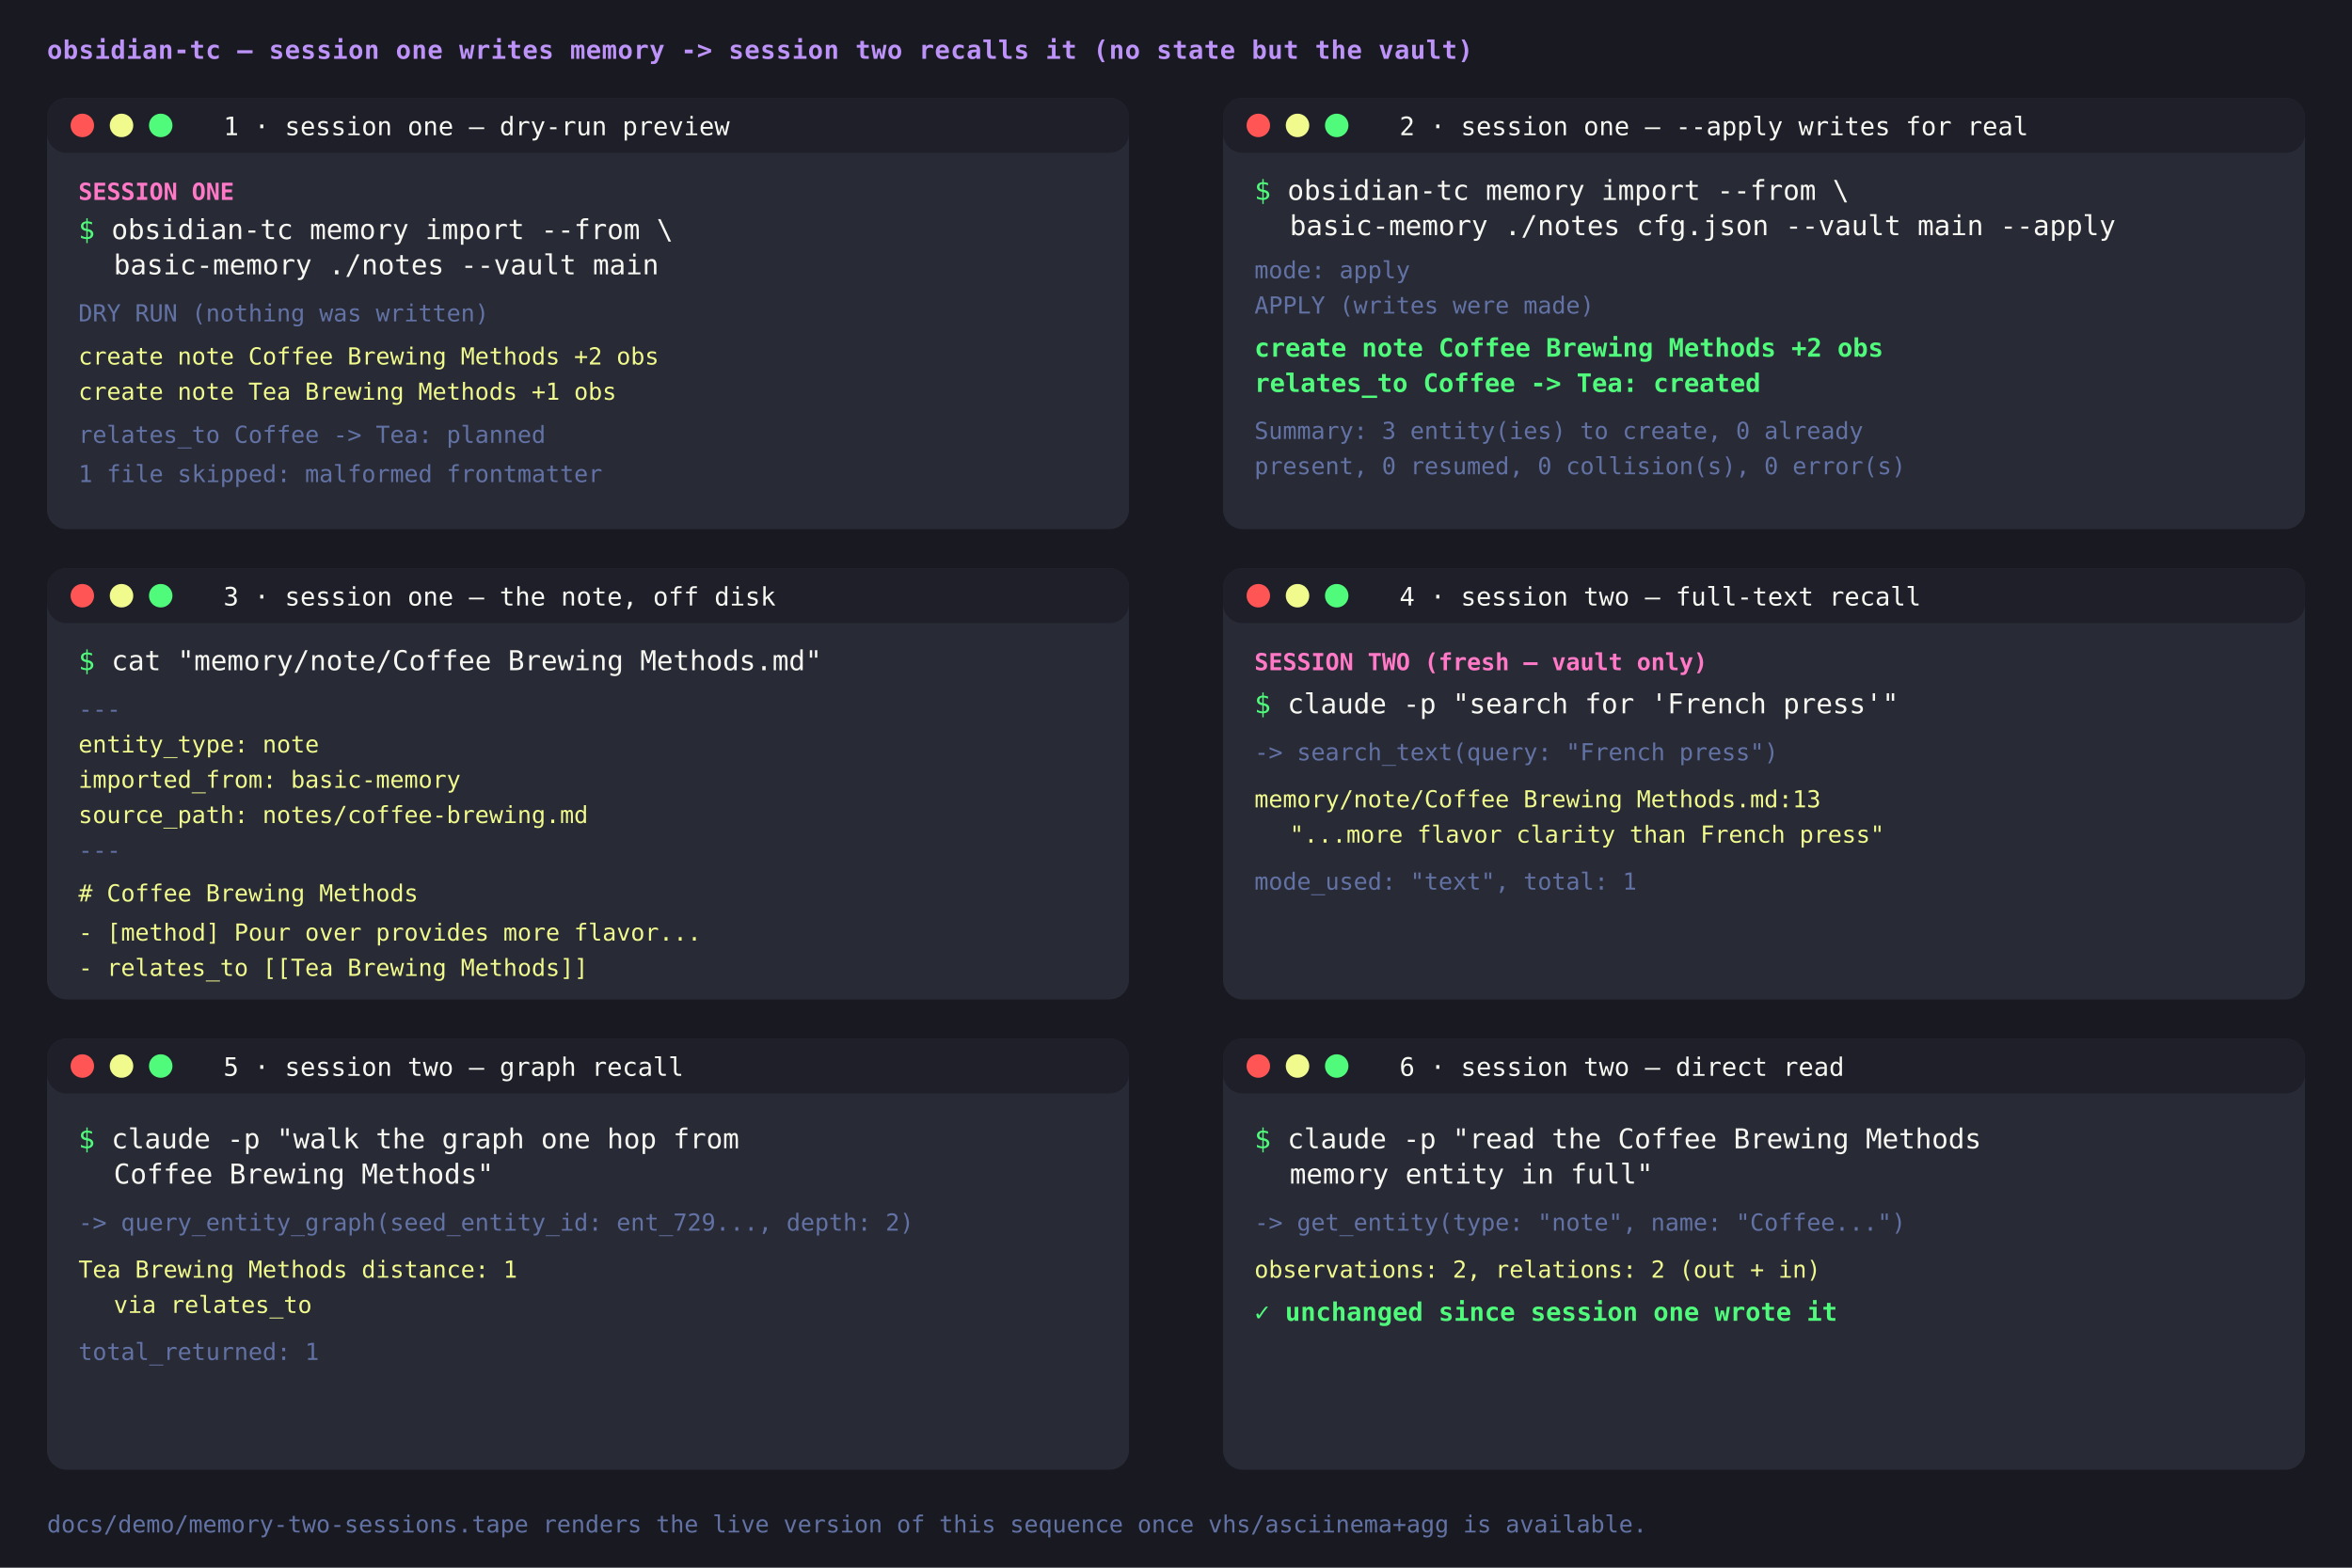
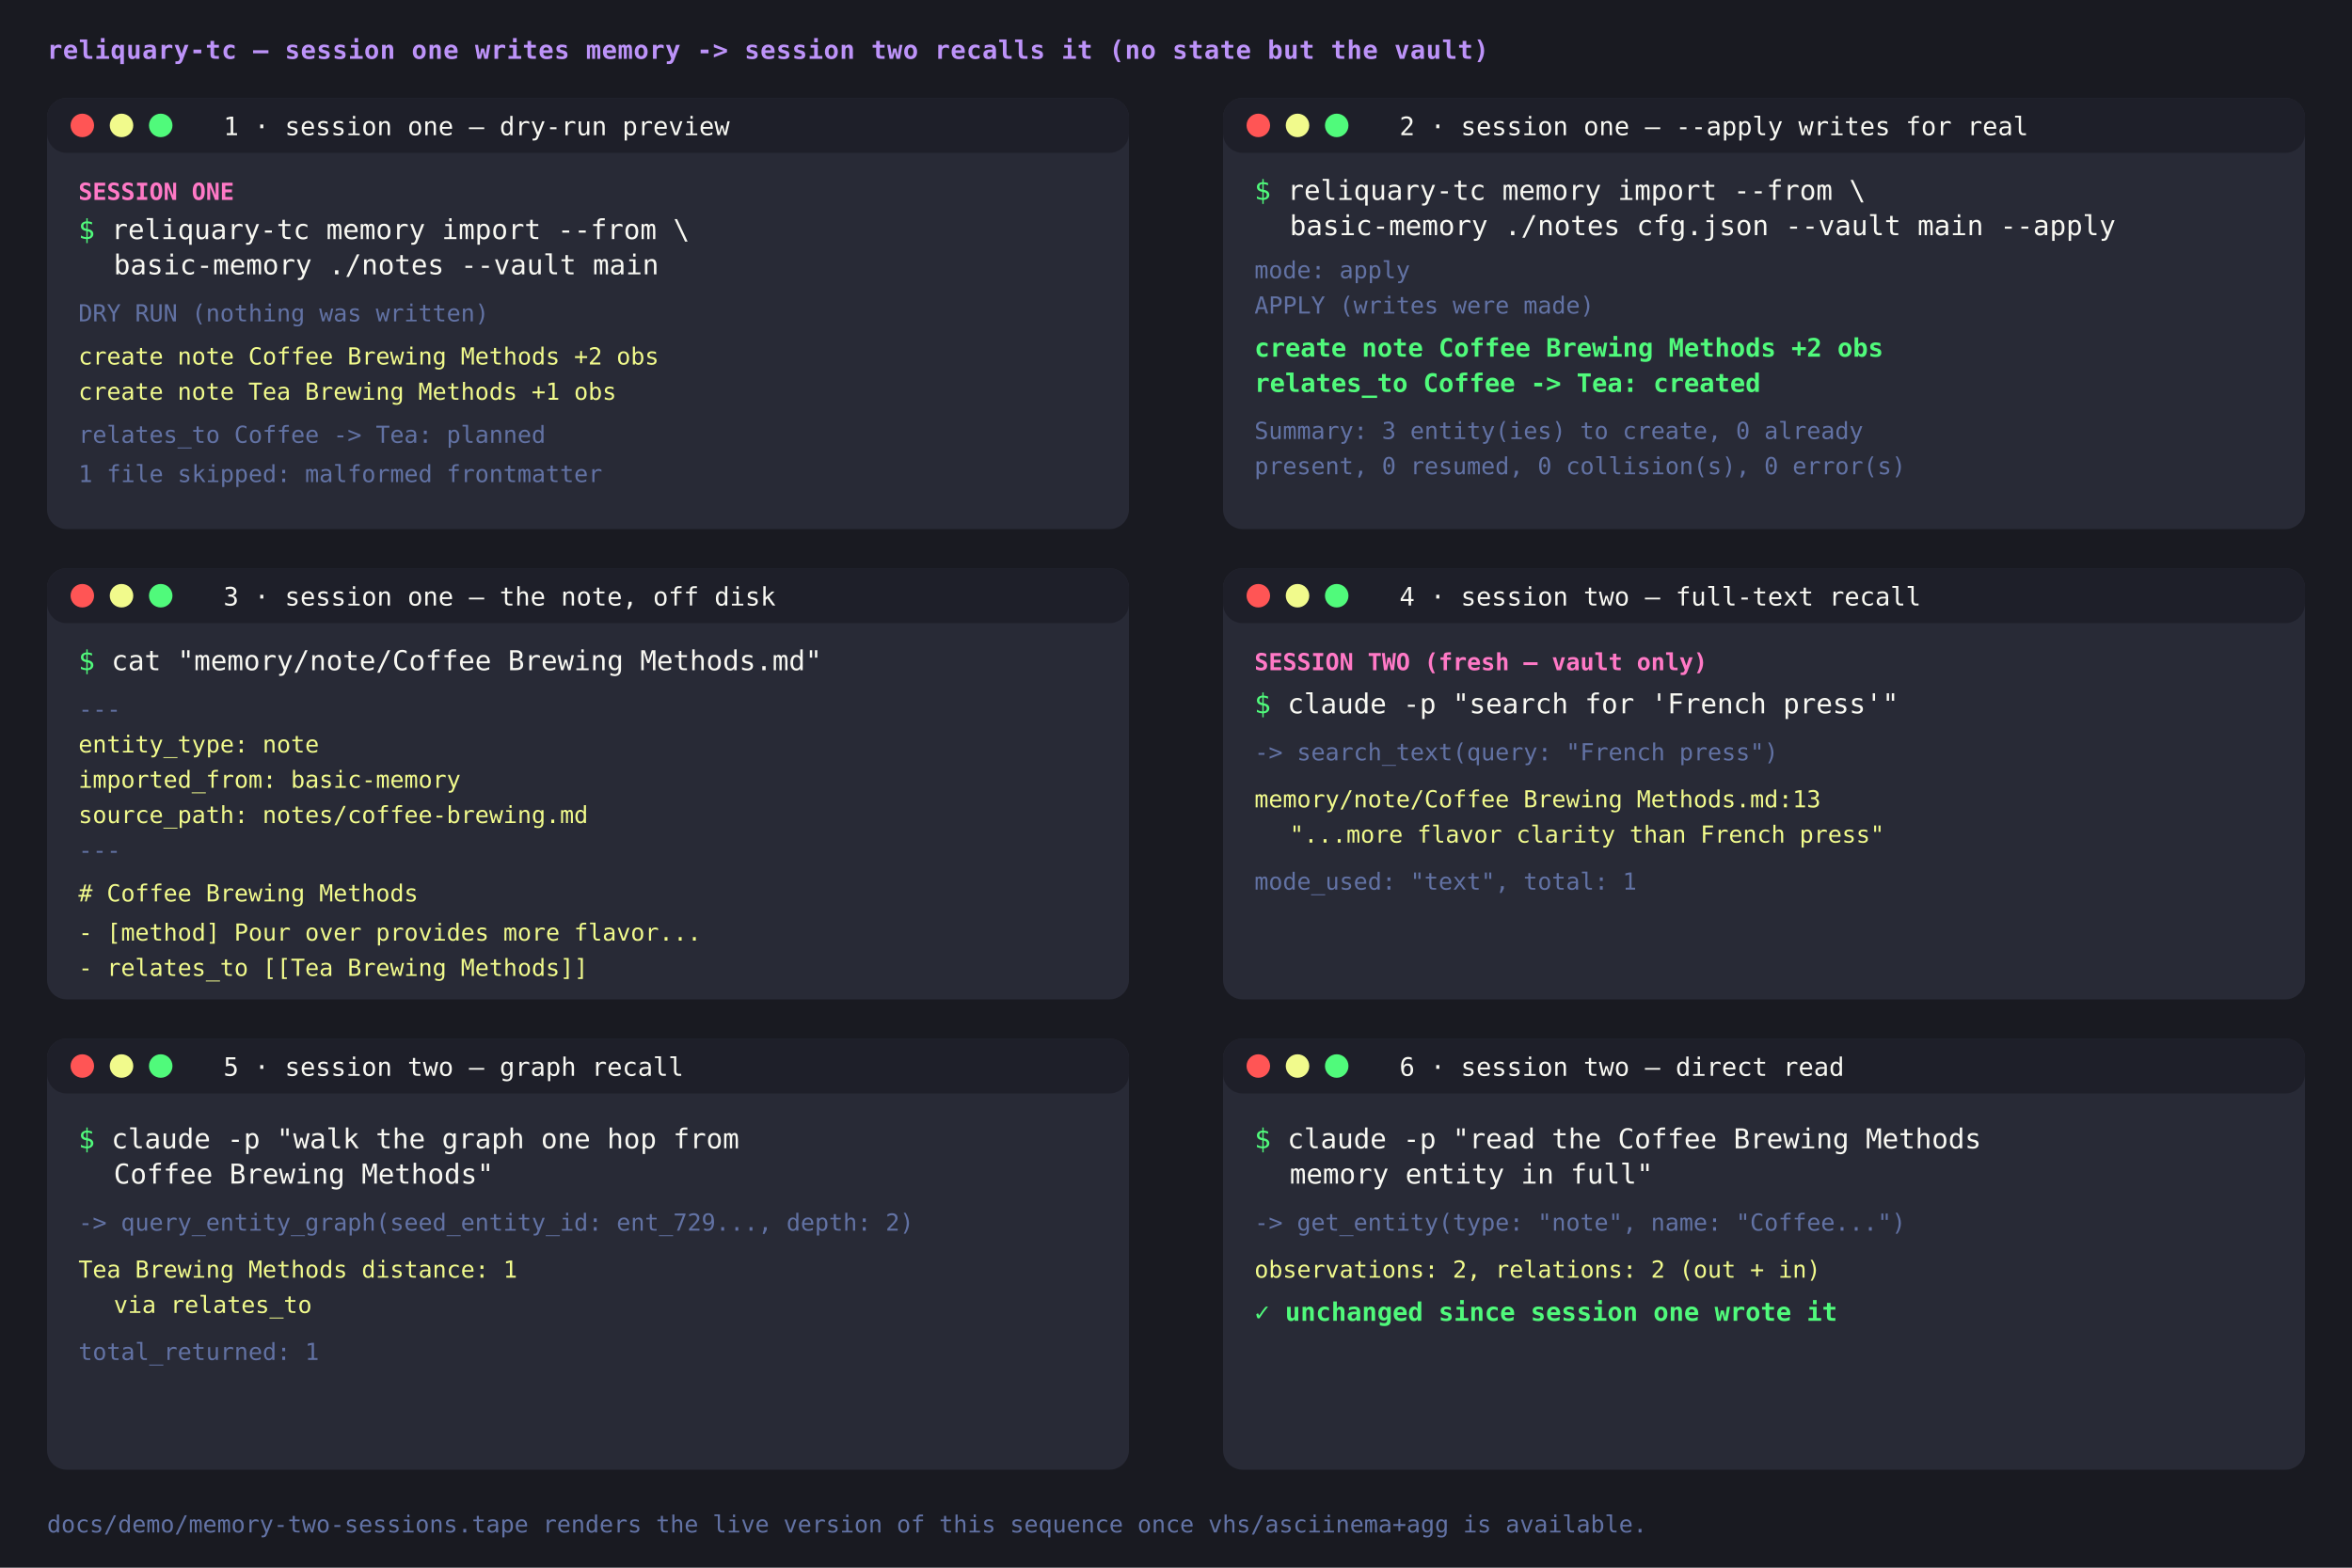
<svg xmlns="http://www.w3.org/2000/svg" viewBox="0 0 1200 800" font-family="'JetBrains Mono','Fira Code',ui-monospace,monospace">
  <defs>
    <style>
      .bg { fill: #282a36; }
      .bar { fill: #1e1f29; }
      .dot { r: 6; }
      .prompt { fill: #50fa7b; font-size: 14px; }
      .cmd { fill: #f8f8f2; font-size: 14px; }
      .out { fill: #6272a4; font-size: 12px; }
      .hit { fill: #f1fa8c; font-size: 12px; }
      .ok { fill: #50fa7b; font-size: 13px; font-weight: bold; }
      .caption { fill: #bd93f9; font-size: 13px; font-weight: bold; letter-spacing: 0.02em; }
      .panel-title { fill: #f8f8f2; font-size: 13px; }
      .section { fill: #ff79c6; font-size: 12px; font-weight: bold; }
    </style>
  </defs>
  <rect width="1200" height="800" fill="#191a21" />
-   <text x="24" y="30" class="caption">obsidian-tc — session one writes memory -&gt; session two recalls it (no state but the vault)</text>
+   <text x="24" y="30" class="caption">reliquary-tc — session one writes memory -&gt; session two recalls it (no state but the vault)</text>
  <g transform="translate(24,50)">
    <rect class="bg" width="552" height="220" rx="10" />
    <rect class="bar" width="552" height="28" rx="10" />
    <circle class="dot" cx="18" cy="14" fill="#ff5555" />
    <circle class="dot" cx="38" cy="14" fill="#f1fa8c" />
    <circle class="dot" cx="58" cy="14" fill="#50fa7b" />
    <text x="90" y="19" class="panel-title">1 · session one — dry-run preview</text>
    <text x="16" y="52" class="section">SESSION ONE</text>
-     <text x="16" y="72" class="prompt">$ <tspan class="cmd">obsidian-tc memory import --from \</tspan>
+     <text x="16" y="72" class="prompt">$ <tspan class="cmd">reliquary-tc memory import --from \</tspan>
    </text>
    <text x="34" y="90" class="cmd">basic-memory ./notes --vault main</text>
    <text x="16" y="114" class="out">DRY RUN (nothing was written)</text>
    <text x="16" y="136" class="hit">create note Coffee Brewing Methods +2 obs</text>
    <text x="16" y="154" class="hit">create note Tea Brewing Methods    +1 obs</text>
    <text x="16" y="176" class="out">relates_to Coffee -&gt; Tea: planned</text>
    <text x="16" y="196" class="out">1 file skipped: malformed frontmatter</text>
  </g>
  <g transform="translate(624,50)">
    <rect class="bg" width="552" height="220" rx="10" />
    <rect class="bar" width="552" height="28" rx="10" />
    <circle class="dot" cx="18" cy="14" fill="#ff5555" />
    <circle class="dot" cx="38" cy="14" fill="#f1fa8c" />
    <circle class="dot" cx="58" cy="14" fill="#50fa7b" />
    <text x="90" y="19" class="panel-title">2 · session one — --apply writes for real</text>
-     <text x="16" y="52" class="prompt">$ <tspan class="cmd">obsidian-tc memory import --from \</tspan>
+     <text x="16" y="52" class="prompt">$ <tspan class="cmd">reliquary-tc memory import --from \</tspan>
    </text>
    <text x="34" y="70" class="cmd">basic-memory ./notes cfg.json --vault main --apply</text>
    <text x="16" y="92" class="out">mode: apply</text>
    <text x="16" y="110" class="out">APPLY (writes were made)</text>
    <text x="16" y="132" class="ok">create note Coffee Brewing Methods +2 obs</text>
    <text x="16" y="150" class="ok">relates_to Coffee -&gt; Tea: created</text>
    <text x="16" y="174" class="out">Summary: 3 entity(ies) to create, 0 already</text>
    <text x="16" y="192" class="out">present, 0 resumed, 0 collision(s), 0 error(s)</text>
  </g>
  <g transform="translate(24,290)">
    <rect class="bg" width="552" height="220" rx="10" />
    <rect class="bar" width="552" height="28" rx="10" />
    <circle class="dot" cx="18" cy="14" fill="#ff5555" />
    <circle class="dot" cx="38" cy="14" fill="#f1fa8c" />
    <circle class="dot" cx="58" cy="14" fill="#50fa7b" />
    <text x="90" y="19" class="panel-title">3 · session one — the note, off disk</text>
    <text x="16" y="52" class="prompt">$ <tspan class="cmd">cat "memory/note/Coffee Brewing Methods.md"</tspan>
    </text>
    <text x="16" y="76" class="out">---</text>
    <text x="16" y="94" class="hit">entity_type: note</text>
    <text x="16" y="112" class="hit">imported_from: basic-memory</text>
    <text x="16" y="130" class="hit">source_path: notes/coffee-brewing.md</text>
    <text x="16" y="148" class="out">---</text>
    <text x="16" y="170" class="hit"># Coffee Brewing Methods</text>
    <text x="16" y="190" class="hit">- [method] Pour over provides more flavor...</text>
    <text x="16" y="208" class="hit">- relates_to [[Tea Brewing Methods]]</text>
  </g>
  <g transform="translate(624,290)">
    <rect class="bg" width="552" height="220" rx="10" />
    <rect class="bar" width="552" height="28" rx="10" />
    <circle class="dot" cx="18" cy="14" fill="#ff5555" />
    <circle class="dot" cx="38" cy="14" fill="#f1fa8c" />
    <circle class="dot" cx="58" cy="14" fill="#50fa7b" />
    <text x="90" y="19" class="panel-title">4 · session two — full-text recall</text>
    <text x="16" y="52" class="section">SESSION TWO (fresh — vault only)</text>
    <text x="16" y="74" class="prompt">$ <tspan class="cmd">claude -p "search for 'French press'"</tspan>
    </text>
    <text x="16" y="98" class="out">-&gt; search_text(query: "French press")</text>
    <text x="16" y="122" class="hit">memory/note/Coffee Brewing Methods.md:13</text>
    <text x="34" y="140" class="hit">"...more flavor clarity than French press"</text>
    <text x="16" y="164" class="out">mode_used: "text", total: 1</text>
  </g>
  <g transform="translate(24,530)">
    <rect class="bg" width="552" height="220" rx="10" />
    <rect class="bar" width="552" height="28" rx="10" />
    <circle class="dot" cx="18" cy="14" fill="#ff5555" />
    <circle class="dot" cx="38" cy="14" fill="#f1fa8c" />
    <circle class="dot" cx="58" cy="14" fill="#50fa7b" />
    <text x="90" y="19" class="panel-title">5 · session two — graph recall</text>
    <text x="16" y="56" class="prompt">$ <tspan class="cmd">claude -p "walk the graph one hop from</tspan>
    </text>
    <text x="34" y="74" class="cmd">Coffee Brewing Methods"</text>
    <text x="16" y="98" class="out">-&gt; query_entity_graph(seed_entity_id: ent_729..., depth: 2)</text>
    <text x="16" y="122" class="hit">Tea Brewing Methods  distance: 1</text>
    <text x="34" y="140" class="hit">via relates_to</text>
    <text x="16" y="164" class="out">total_returned: 1</text>
  </g>
  <g transform="translate(624,530)">
    <rect class="bg" width="552" height="220" rx="10" />
    <rect class="bar" width="552" height="28" rx="10" />
    <circle class="dot" cx="18" cy="14" fill="#ff5555" />
    <circle class="dot" cx="38" cy="14" fill="#f1fa8c" />
    <circle class="dot" cx="58" cy="14" fill="#50fa7b" />
    <text x="90" y="19" class="panel-title">6 · session two — direct read</text>
    <text x="16" y="56" class="prompt">$ <tspan class="cmd">claude -p "read the Coffee Brewing Methods</tspan>
    </text>
    <text x="34" y="74" class="cmd">memory entity in full"</text>
    <text x="16" y="98" class="out">-&gt; get_entity(type: "note", name: "Coffee...")</text>
    <text x="16" y="122" class="hit">observations: 2, relations: 2 (out + in)</text>
    <text x="16" y="144" class="ok">✓ unchanged since session one wrote it</text>
  </g>
  <text x="24" y="782" class="out">docs/demo/memory-two-sessions.tape renders the live version of this sequence once vhs/asciinema+agg is available.</text>
</svg>
